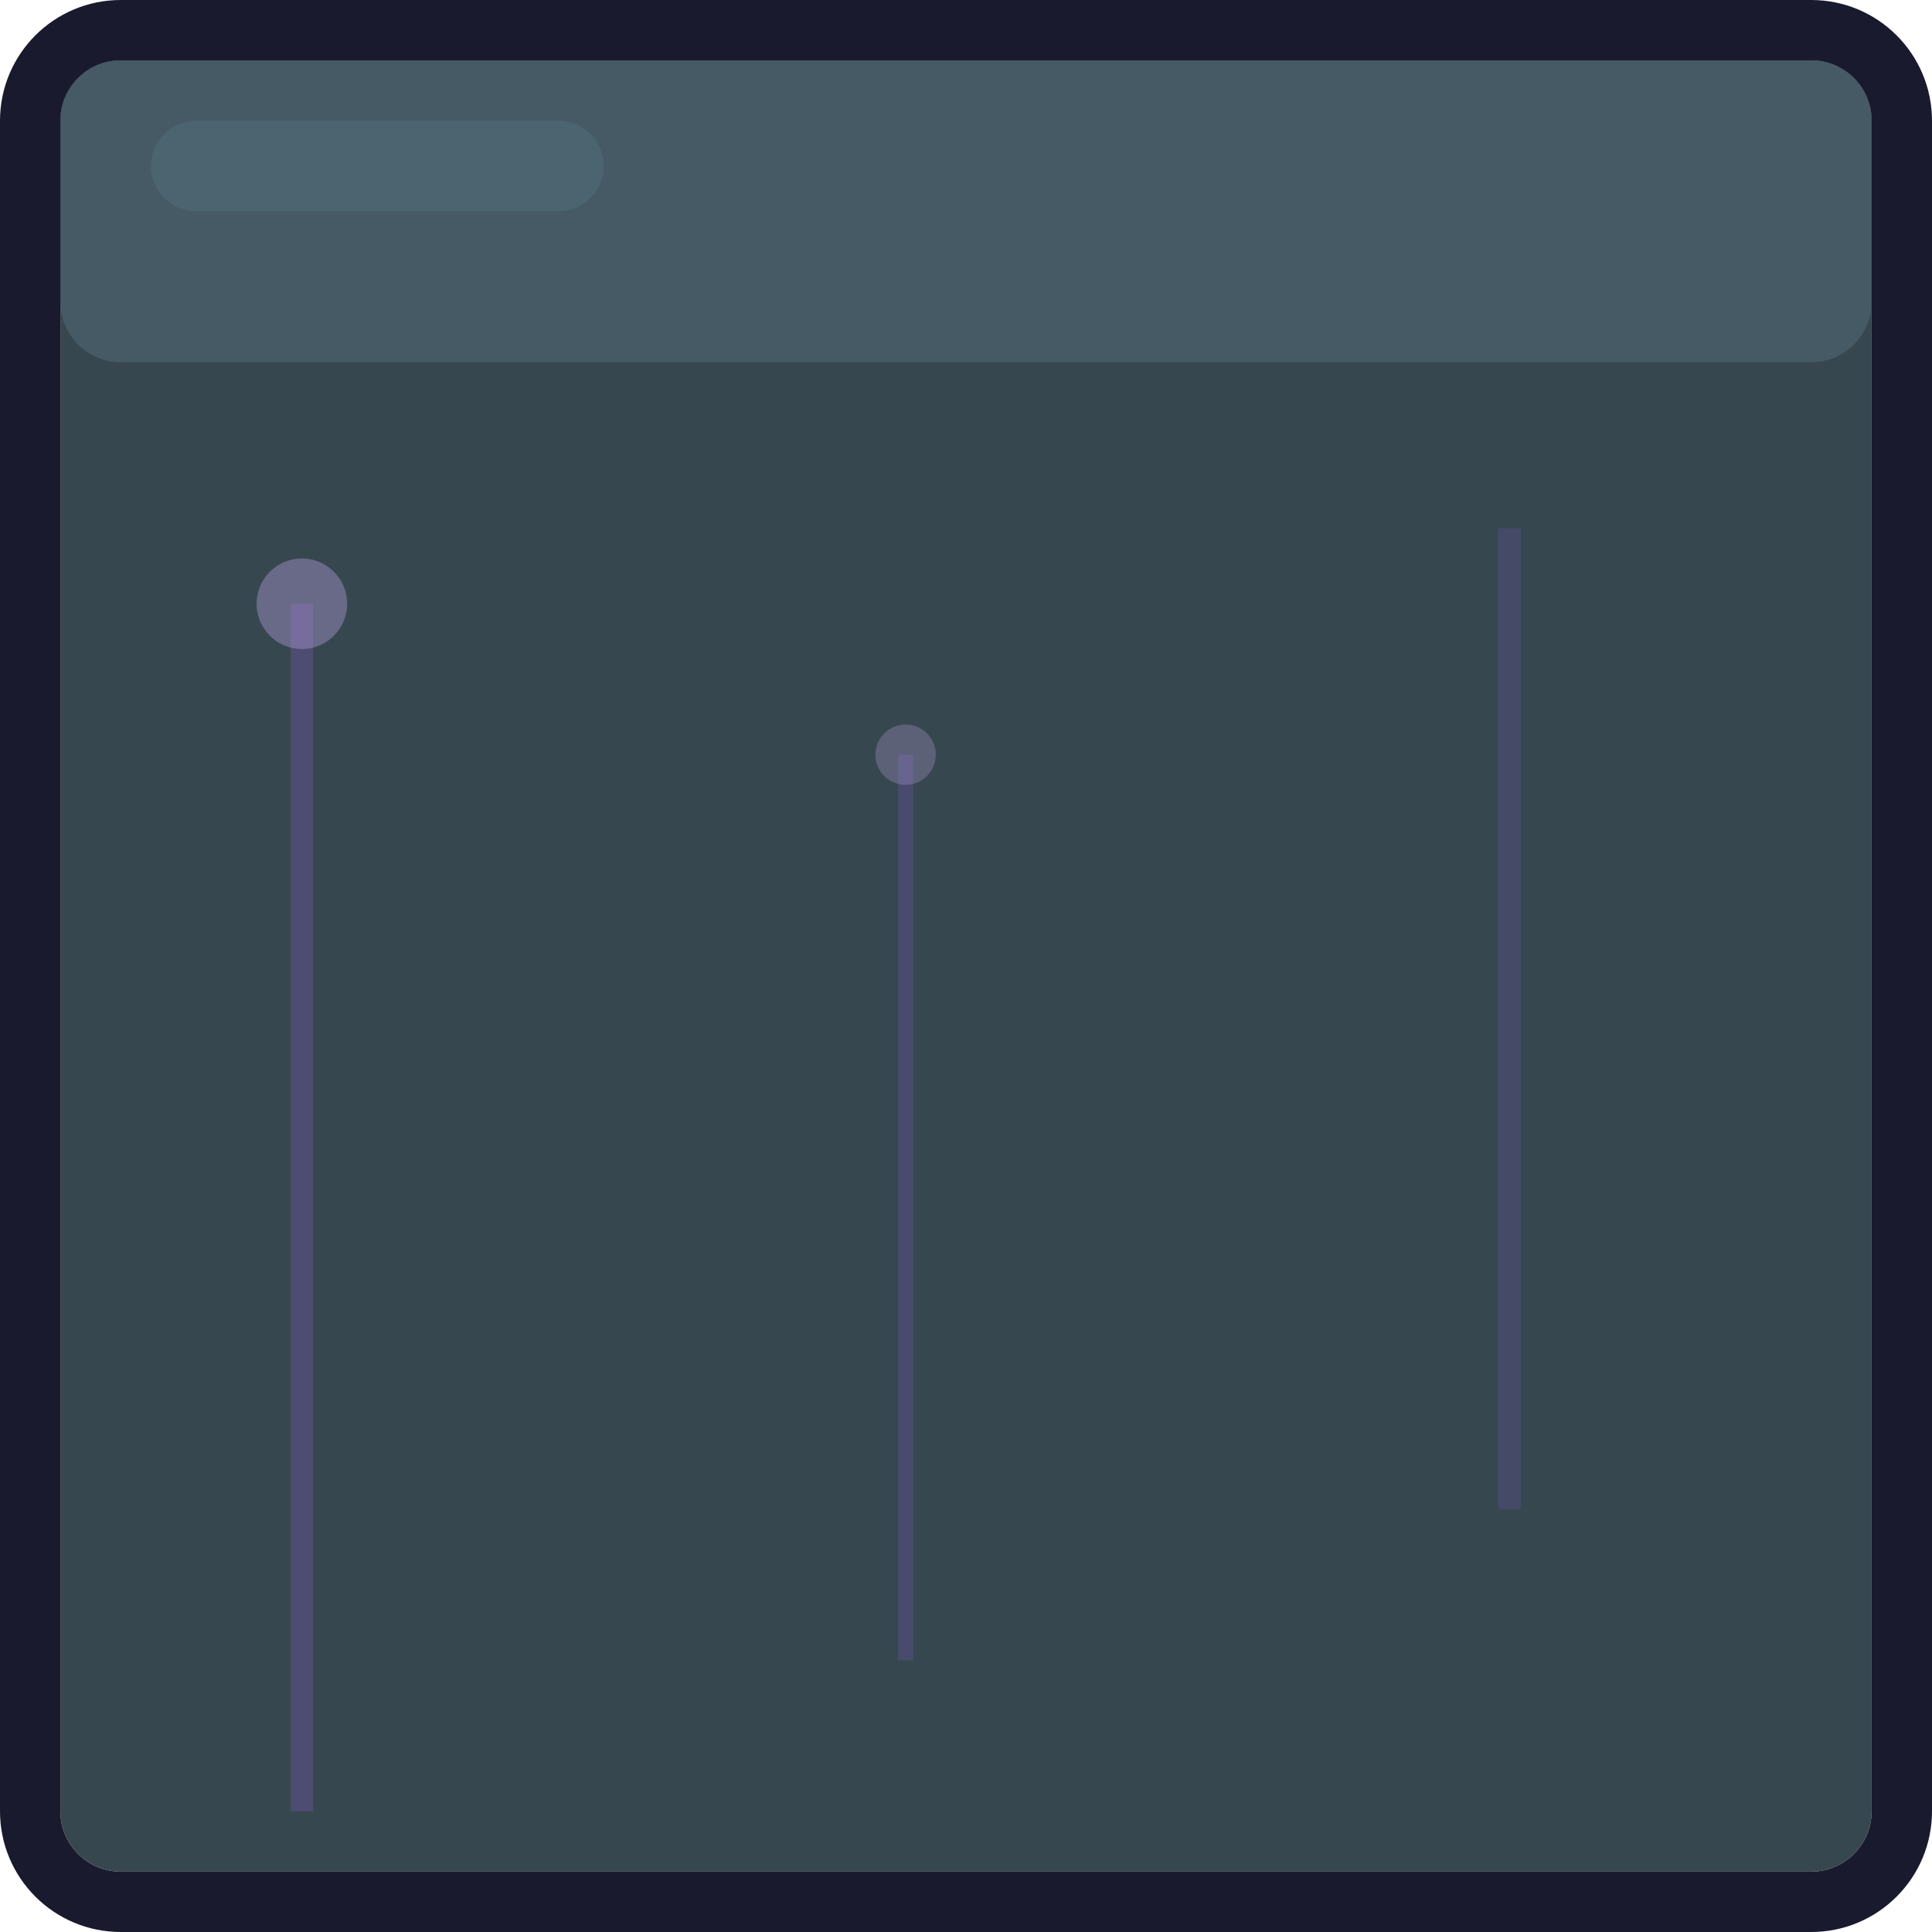
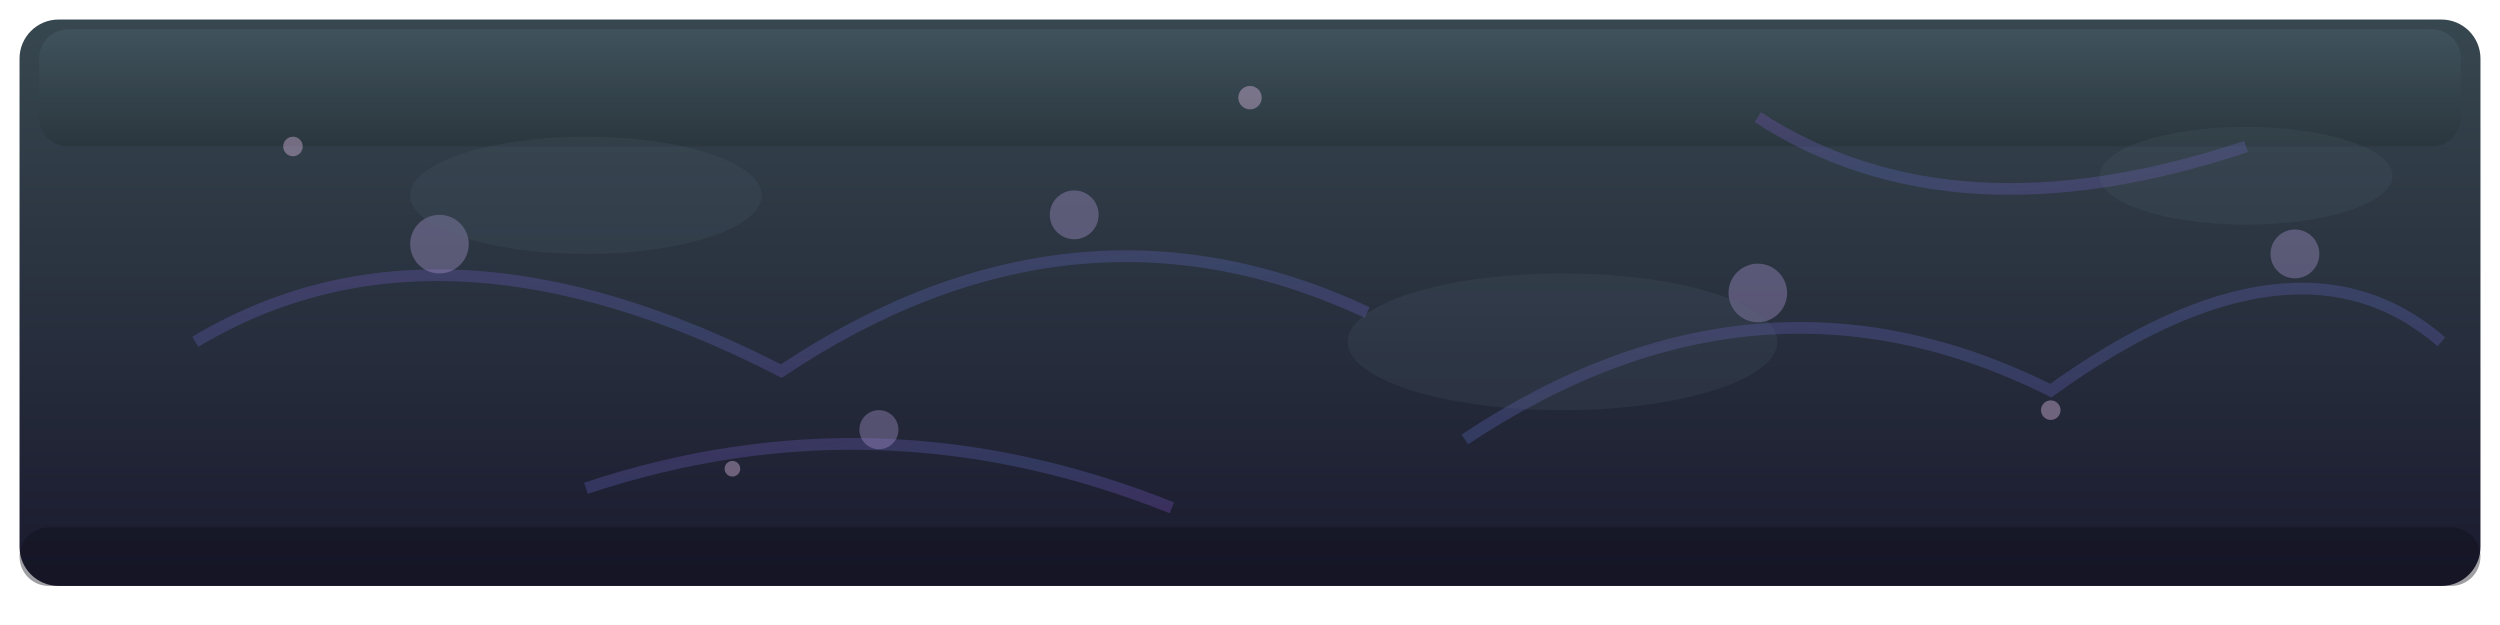
- <svg xmlns="http://www.w3.org/2000/svg" width="128" height="128" viewBox="0 0 128 128">
-   <rect x="4" y="4" width="120" height="120" rx="4" fill="#37474F" />
-   <rect x="4" y="4" width="120" height="20" rx="4" fill="#455A64" />
-   <rect x="10" y="8" width="30" height="6" rx="3" fill="#546E7A" opacity="0.5" />
-   <line x1="20" y1="40" x2="20" y2="120" stroke="#7E57C2" stroke-width="1.5" opacity="0.3" />
-   <line x1="60" y1="50" x2="60" y2="110" stroke="#7E57C2" stroke-width="1" opacity="0.25" />
-   <line x1="100" y1="35" x2="100" y2="100" stroke="#7E57C2" stroke-width="1.5" opacity="0.2" />
-   <circle cx="20" cy="40" r="3" fill="#B39DDB" opacity="0.4" />
-   <circle cx="60" cy="50" r="2" fill="#B39DDB" opacity="0.3" />
-   <rect x="2" y="2" width="124" height="124" rx="6" fill="none" stroke="#1A1A2E" stroke-width="4" />
+ <svg xmlns="http://www.w3.org/2000/svg" width="256" height="64" viewBox="0 0 256 64">
+   <defs>
+     <linearGradient id="db1" x1="0" y1="0" x2="0" y2="1">
+       <stop offset="0%" stop-color="#37474F" />
+       <stop offset="100%" stop-color="#1A1A2E" />
+     </linearGradient>
+     <linearGradient id="db2" x1="0" y1="0" x2="0" y2="1">
+       <stop offset="0%" stop-color="#455A64" />
+       <stop offset="100%" stop-color="#263238" />
+     </linearGradient>
+     <linearGradient id="dbg" x1="0" y1="0" x2="1" y2="1">
+       <stop offset="0%" stop-color="#7E57C2" />
+       <stop offset="50%" stop-color="#5C6BC0" />
+       <stop offset="100%" stop-color="#7E57C2" />
+     </linearGradient>
+   </defs>
+   <rect x="2" y="2" width="252" height="58" rx="4" fill="url(#db1)" />
+   <rect x="4" y="3" width="248" height="12" rx="3" fill="url(#db2)" opacity="0.6" />
+   <g stroke="url(#dbg)" stroke-width="1.2" fill="none" opacity="0.3">
+     <path d="M20,35 Q45,20 80,38 Q110,18 140,32" />
+     <path d="M150,45 Q180,25 210,40 Q235,22 250,35" />
+     <path d="M60,50 Q90,40 120,52" />
+     <path d="M180,12 Q200,25 230,15" />
+   </g>
+   <g fill="#B39DDB" opacity="0.35">
+     <circle cx="45" cy="25" r="3" />
+     <circle cx="110" cy="22" r="2.5" />
+     <circle cx="180" cy="30" r="3" />
+     <circle cx="235" cy="26" r="2.5" />
+     <circle cx="90" cy="44" r="2" />
+   </g>
+   <g fill="#546E7A" opacity="0.15">
+     <ellipse cx="60" cy="20" rx="18" ry="6" />
+     <ellipse cx="160" cy="35" rx="22" ry="7" />
+     <ellipse cx="230" cy="18" rx="15" ry="5" />
+   </g>
+   <rect x="2" y="54" width="252" height="6" rx="3" fill="#0D0D1A" opacity="0.4" />
+   <g fill="#E1BEE7" opacity="0.4">
+     <circle cx="30" cy="15" r="1" />
+     <circle cx="128" cy="10" r="1.2" />
+     <circle cx="210" cy="42" r="1" />
+     <circle cx="75" cy="48" r="0.8" />
+   </g>
</svg>
